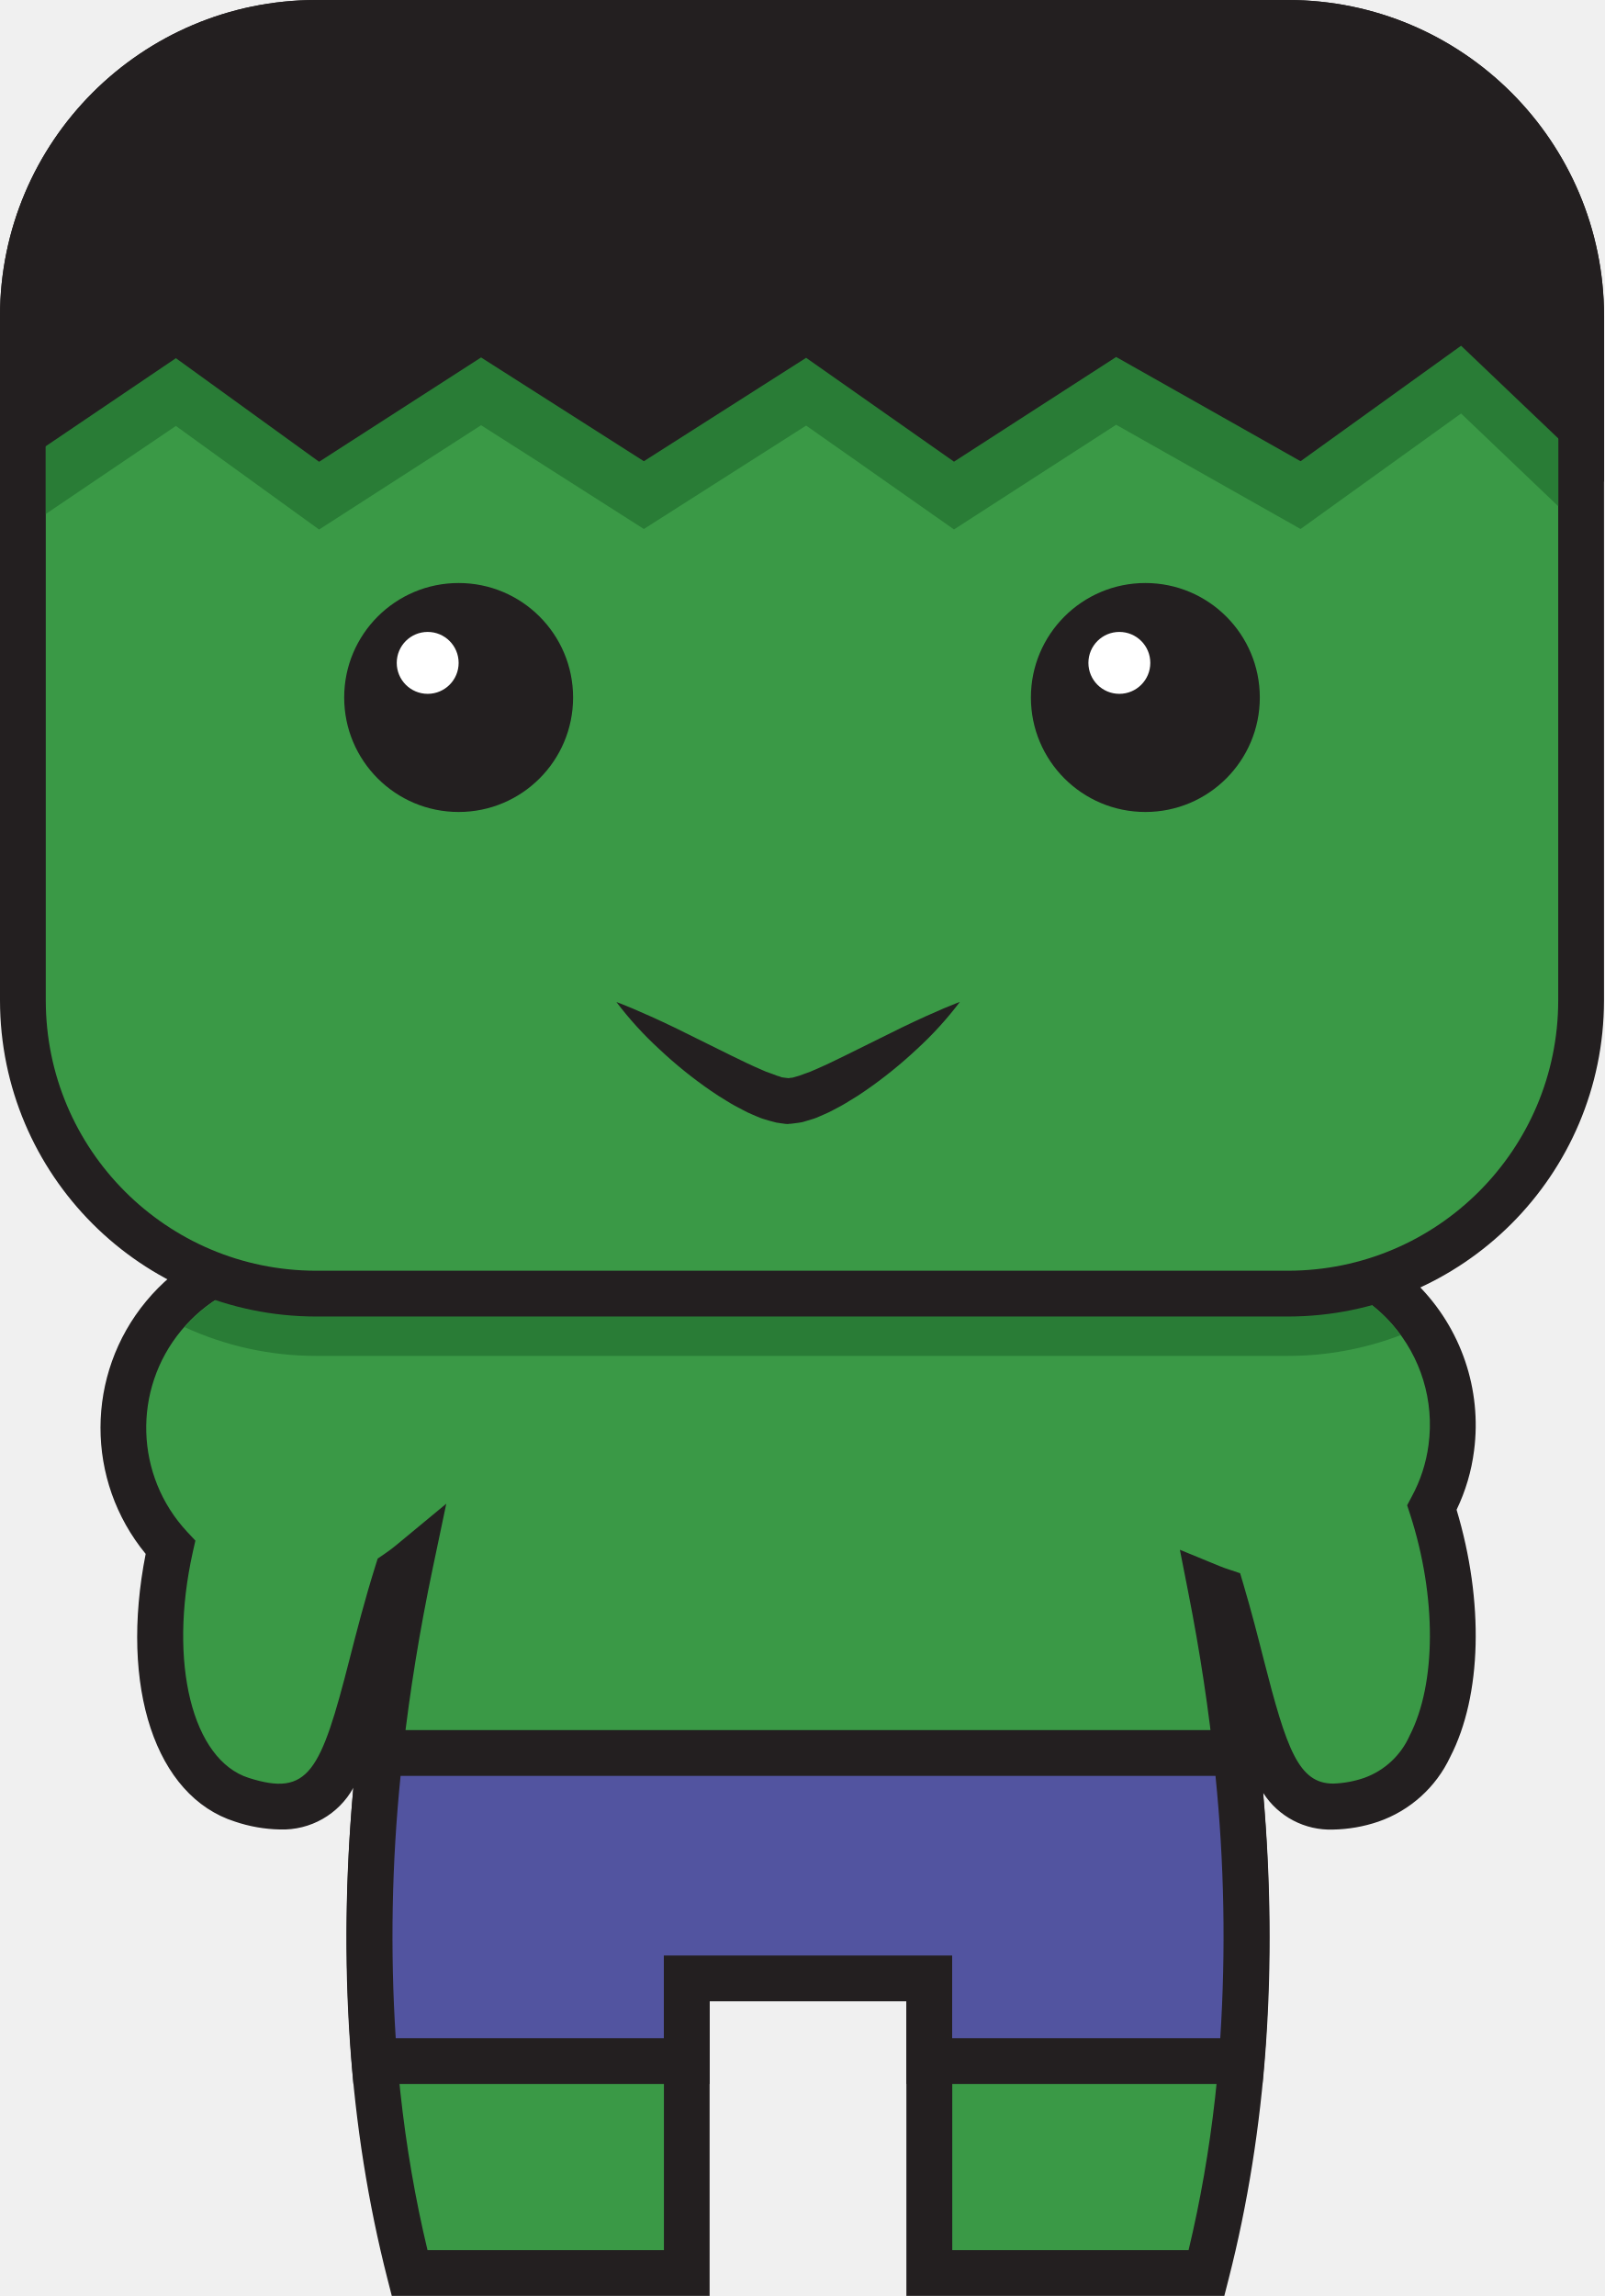
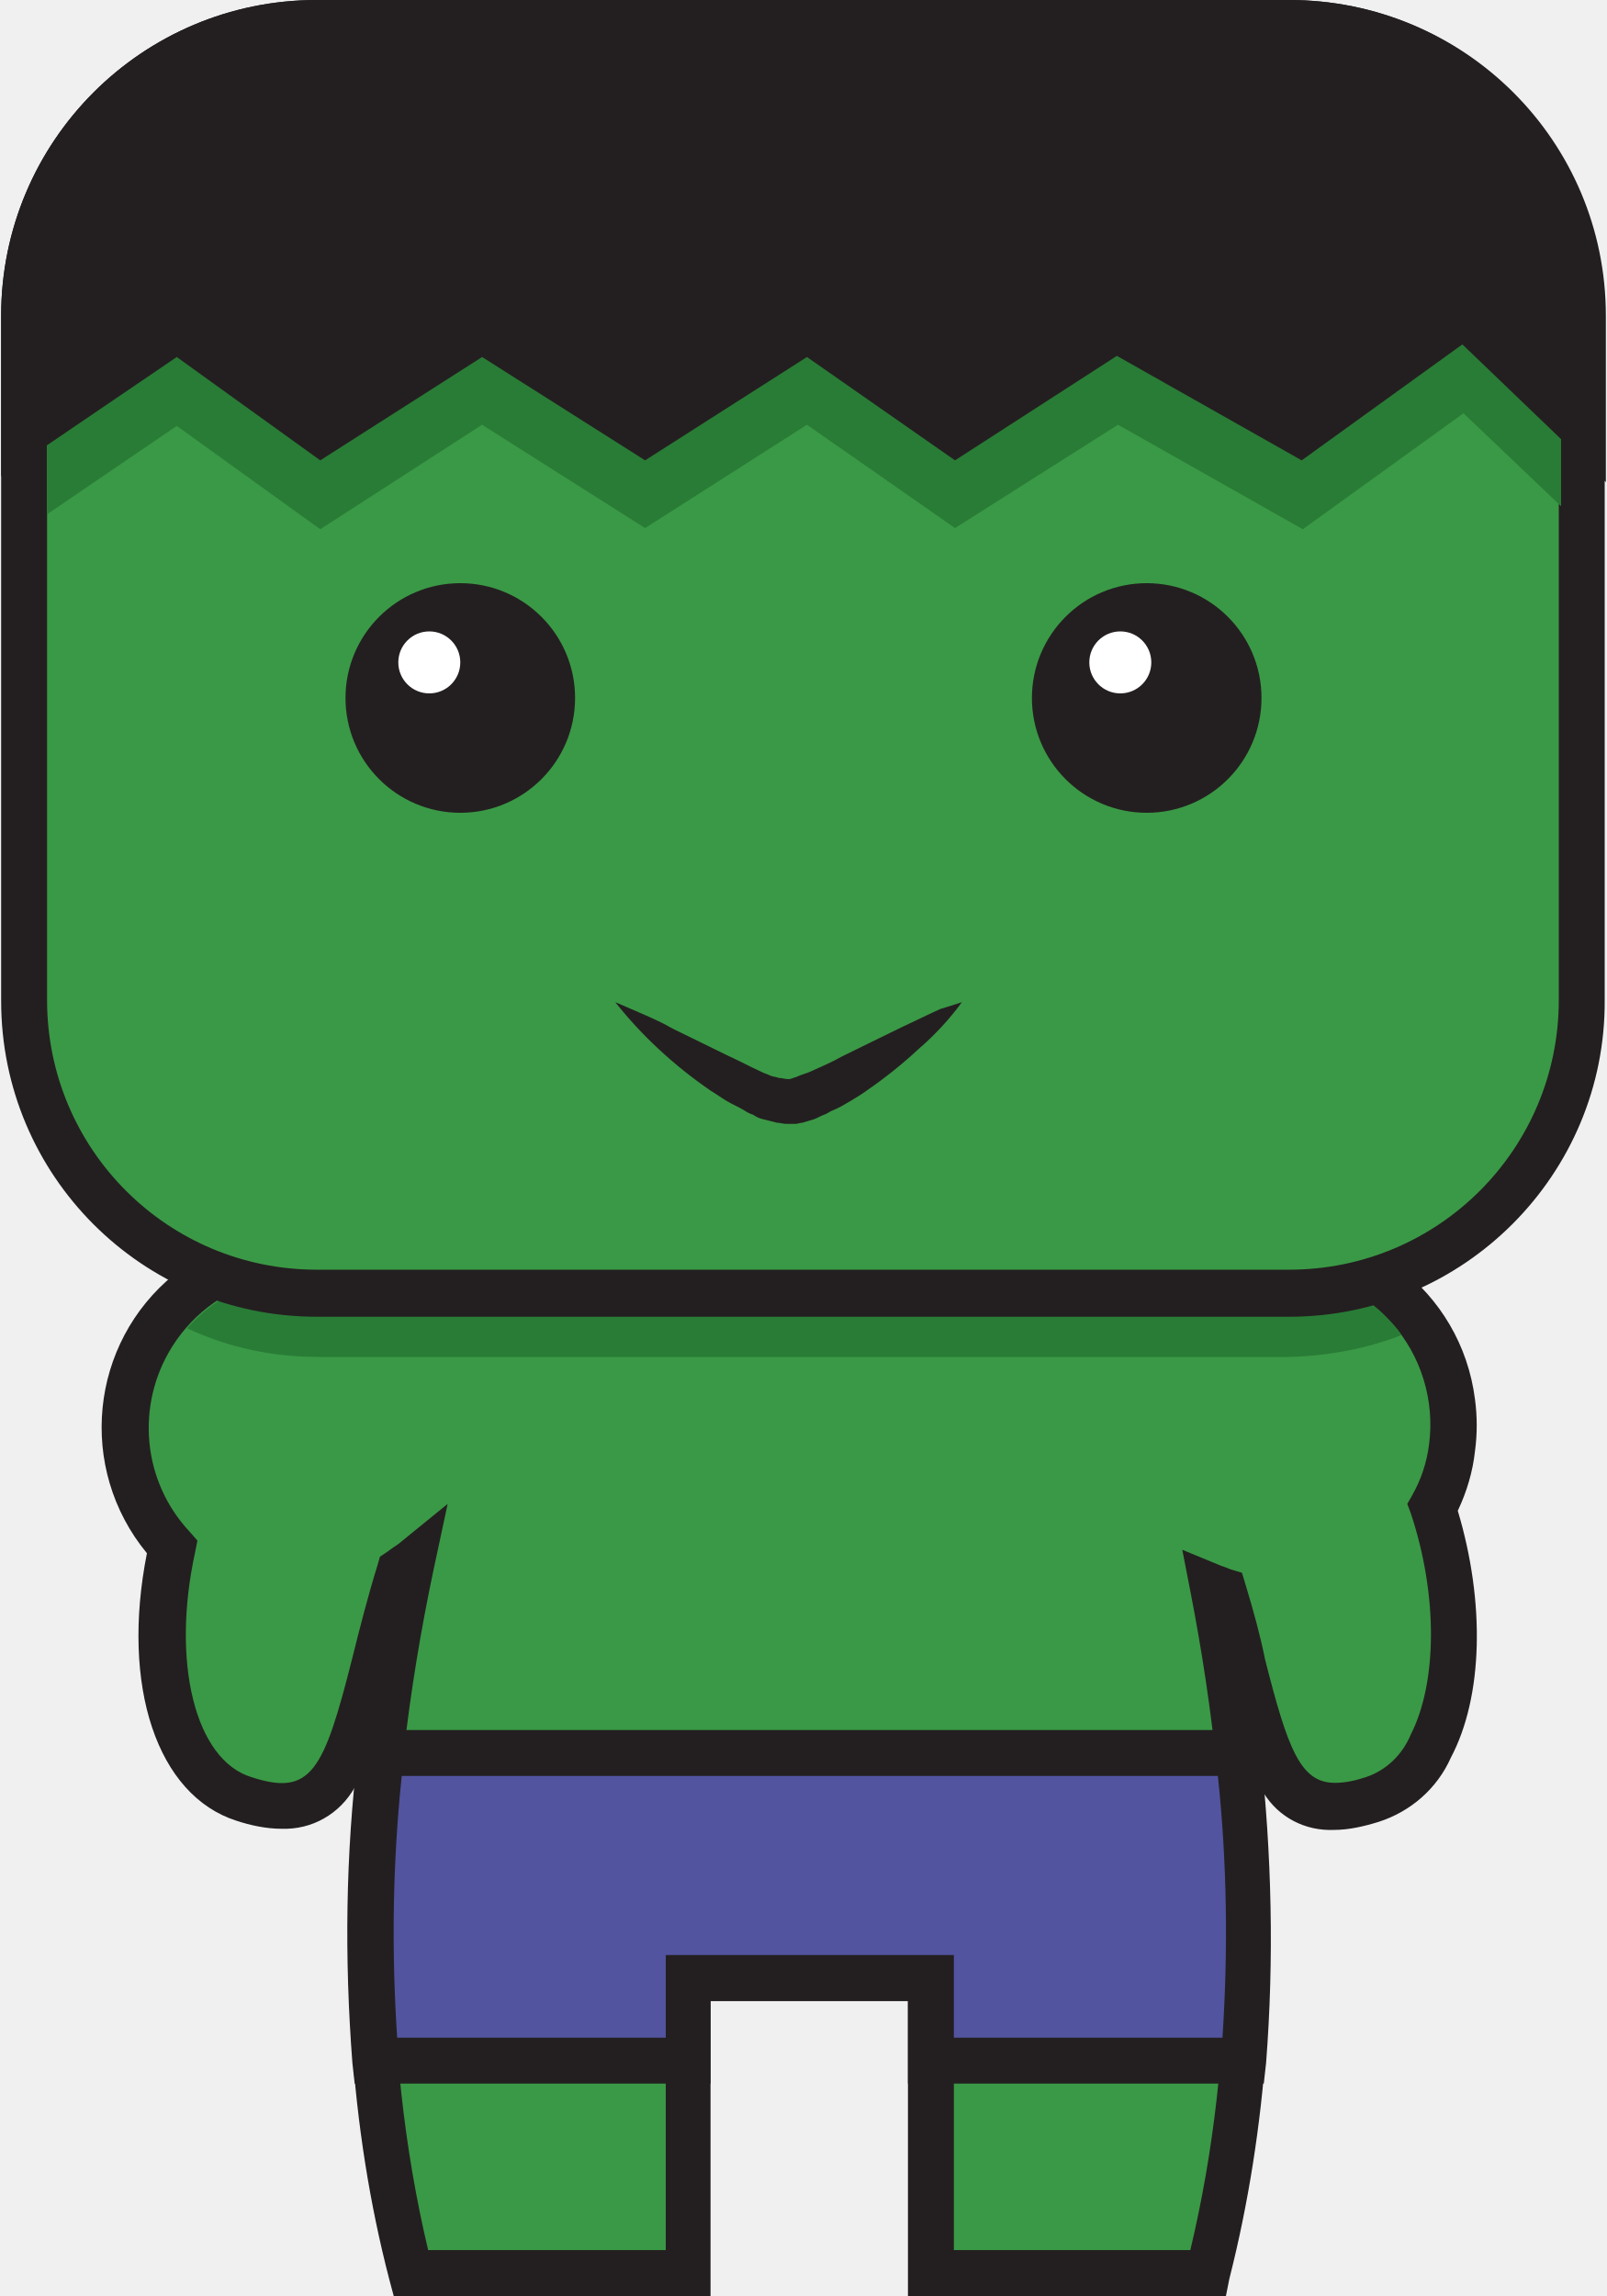
- <svg xmlns="http://www.w3.org/2000/svg" id="Ebene_1-2" width="175.19" height="250.7" viewBox="0 0 175.19 250.7">
-   <g id="Gruppe_174" data-name="Gruppe 174">
-     <g id="Gruppe_170" data-name="Gruppe 170">
-       <path id="Pfad_465" data-name="Pfad 465" d="M158.5,158.07a19.177,19.177,0,0,0-21.5-21.5,18.935,18.935,0,0,0-6.56,2.12,55.414,55.414,0,0,0-8.6-1.91c-2.31-6.16-3.96-9.68-3.96-9.68H58.6s-1.64,3.51-3.94,9.64a54.709,54.709,0,0,0-11.84,2.95A19.16,19.16,0,0,0,18.6,168.97c-2.8,12.61-.22,25,7.81,27.55,12.28,3.91,11.69-8,16.96-24.75q.75-.51,1.44-1.08c-4.65,22.14-7.09,50.09-.09,77.51H74.99V216.03h26.49V248.2h30.27c6.73-26.35,4.73-53.19.44-74.89.39.16.79.31,1.19.44,4.64,15.69,4.57,26.52,16.36,22.77,8.96-2.85,11.13-17.92,6.63-31.9a18.814,18.814,0,0,0,2.12-6.55Z" fill="#3a9946" />
-       <path id="Pfad_466" data-name="Pfad 466" d="M133.71,250.69H98.99V218.52H77.5v32.17H42.79l-.48-1.88c-4.21-16.47-5.45-34.42-3.72-53.6a8.814,8.814,0,0,1-8.01,4.55,16.294,16.294,0,0,1-4.92-.86c-8.69-2.76-12.62-14.69-9.75-29.23a21.661,21.661,0,0,1,27.17-32.74,57.691,57.691,0,0,1,9.77-2.45c2.03-5.3,3.43-8.31,3.5-8.44l.67-1.44h62.46l.67,1.44c.06.14,1.48,3.17,3.52,8.5a59.621,59.621,0,0,1,6.53,1.48,20.809,20.809,0,0,1,6.49-1.92,21.682,21.682,0,0,1,24.3,24.29,20.884,20.884,0,0,1-1.91,6.46c3.01,10.03,2.76,20.29-.69,26.98a13.591,13.591,0,0,1-7.87,7.08,16.243,16.243,0,0,1-4.92.86h0a8.69,8.69,0,0,1-7.64-4c1.65,18.99.39,36.76-3.77,53.05l-.48,1.88Zm-29.72-5h25.82c5.15-21.5,5.13-45.68-.05-71.9l-.9-4.57,4.31,1.77c.34.14.69.27,1.04.38l1.23.41.37,1.25c.86,2.9,1.57,5.67,2.19,8.12,2.52,9.87,3.83,13.6,7.61,13.6h0a11.44,11.44,0,0,0,3.4-.63,8.6,8.6,0,0,0,4.94-4.6c2.93-5.69,2.96-15.17.06-24.15l-.33-1.01.5-.94a16.269,16.269,0,0,0,1.84-5.67,16.6,16.6,0,0,0-4.02-13.2,16.775,16.775,0,0,0-14.68-5.51,16.387,16.387,0,0,0-5.68,1.84l-.92.5-1-.31a54.428,54.428,0,0,0-8.21-1.83l-1.47-.21-.52-1.39c-1.4-3.74-2.56-6.51-3.24-8.06H60.22c-.67,1.55-1.83,4.3-3.22,8.02l-.52,1.4-1.48.2a51.975,51.975,0,0,0-11.29,2.81l-1.16.44-1.05-.66a16.665,16.665,0,0,0-21.06,25.47l.9.96-.29,1.28c-2.68,12.08-.05,22.67,6.12,24.63,6.54,2.08,7.86-.63,11.01-12.98.78-3.04,1.66-6.48,2.81-10.14l.26-.83.72-.49c.47-.32.88-.63,1.26-.94l5.51-4.56-1.47,7c-5.71,27.2-5.91,52.25-.58,74.5H72.51V213.52H104v32.17Z" fill="#231f20" />
+ <svg xmlns="http://www.w3.org/2000/svg" version="1.1" id="Ebene_1-2" x="0px" y="0px" viewBox="0 0 140 200" style="enable-background:new 0 0 140 200;" xml:space="preserve">
+   <style type="text/css">
+ 	.st0{fill:#3A9946;}
+ 	.st1{fill:#231F20;}
+ 	.st2{fill:#5254A0;}
+ 	.st3{fill:#297C36;}
+ 	.st4{fill:#FFFFFF;}
+ </style>
+   <g id="Gruppe_174">
+     <g id="Gruppe_170">
+       <path id="Pfad_465" class="st0" d="M126.6,126.1c1.1-8.4-4.8-16.1-13.2-17.2c-1.3-0.2-2.6-0.2-4,0c-1.8,0.2-3.6,0.8-5.2,1.7    c-2.2-0.7-4.5-1.2-6.9-1.5c-1.8-4.9-3.2-7.7-3.2-7.7H46.9c0,0-1.3,2.8-3.1,7.7c-3.2,0.4-6.4,1.2-9.4,2.4    c-7.1-4.5-16.6-2.3-21.1,4.8c-3.7,5.9-3,13.5,1.8,18.6c-2.2,10.1-0.2,19.9,6.2,22c9.8,3.1,9.3-6.4,13.5-19.7    c0.4-0.3,0.8-0.6,1.1-0.9c-3.7,17.7-5.7,40-0.1,61.8h24.1v-25.7h21.1V198h24.1c5.4-21,3.8-42.4,0.4-59.7c0.3,0.1,0.6,0.2,0.9,0.4    c3.7,12.5,3.6,21.2,13.1,18.2c7.1-2.3,8.9-14.3,5.3-25.4C125.7,129.7,126.3,127.9,126.6,126.1L126.6,126.1z" />
+       <path id="Pfad_466" class="st1" d="M106.8,200H79.1v-25.7H61.9V200H34.3l-0.4-1.5c-3.4-13.1-4.3-27.5-3-42.8    c-1.3,2.3-3.7,3.7-6.4,3.6c-1.3,0-2.7-0.3-3.9-0.7c-6.9-2.2-10.1-11.7-7.8-23.3c-6.1-7.4-5-18.3,2.4-24.3    c5.5-4.5,13.1-5.2,19.3-1.8c2.5-0.9,5.1-1.5,7.8-2c1.6-4.2,2.7-6.6,2.8-6.7l0.5-1.1h49.8l0.5,1.1c0,0.1,1.2,2.5,2.8,6.8    c1.8,0.3,3.5,0.7,5.2,1.2c1.6-0.8,3.4-1.3,5.2-1.5c9.5-1.2,18.2,5.4,19.4,14.9c0.2,1.5,0.2,3,0,4.5c-0.2,1.8-0.7,3.5-1.5,5.2    c2.4,8,2.2,16.2-0.6,21.5c-1.2,2.7-3.5,4.7-6.3,5.6c-1.3,0.4-2.6,0.7-3.9,0.7l0,0c-2.5,0.1-4.8-1.1-6.1-3.2    c1.3,15.1,0.3,29.3-3,42.3L106.8,200L106.8,200z M83.1,196h20.6c4.1-17.2,4.1-36.4,0-57.4l-0.7-3.6l3.4,1.4    c0.3,0.1,0.6,0.2,0.8,0.3l1,0.3l0.3,1c0.7,2.3,1.3,4.5,1.7,6.5c2,7.9,3.1,10.8,6.1,10.8l0,0c0.9,0,1.8-0.2,2.7-0.5    c1.8-0.6,3.2-2,3.9-3.7c2.3-4.5,2.4-12.1,0-19.3l-0.3-0.8l0.4-0.7c0.8-1.4,1.3-2.9,1.5-4.5c0.5-3.8-0.7-7.7-3.2-10.5    c-2.9-3.3-7.3-5-11.7-4.4c-1.6,0.2-3.1,0.7-4.5,1.5l-0.7,0.4l-0.8-0.2c-2.1-0.7-4.3-1.1-6.5-1.5l-1.2-0.2l-0.4-1.1    c-1.1-3-2-5.2-2.6-6.4H48.2c-0.5,1.2-1.5,3.4-2.6,6.4l-0.4,1.1L44,111c-3.1,0.4-6.1,1.2-9,2.2l-0.9,0.4l-0.8-0.5    c-6.2-3.9-14.4-2-18.3,4.2c-3.2,5.1-2.6,11.7,1.5,16.1l0.7,0.8l-0.2,1c-2.1,9.6,0,18.1,4.9,19.6c5.2,1.7,6.3-0.5,8.8-10.4    c0.6-2.4,1.3-5.2,2.2-8.1l0.2-0.7l0.6-0.4c0.4-0.3,0.7-0.5,1-0.7L39,131l-1.2,5.6c-4.6,21.7-4.7,41.7-0.5,59.4H58v-25.7h25.1    L83.1,196L83.1,196z" />
    </g>
-     <g id="Gruppe_171" data-name="Gruppe 171">
-       <path id="Pfad_467" data-name="Pfad 467" d="M135.59,225.05a176.149,176.149,0,0,0-.59-33.64H41.49a176.134,176.134,0,0,0-.59,33.64H75v-9.03h26.49v9.03Z" fill="#5254a0" />
-       <path id="Pfad_468" data-name="Pfad 468" d="M137.89,227.55H98.99v-9.03H77.5v9.03H38.6l-.19-2.29a178.186,178.186,0,0,1,.6-34.12l.24-2.23h97.99l.24,2.23a178.926,178.926,0,0,1,.59,34.12l-.19,2.29Zm-33.9-5h29.28a173.665,173.665,0,0,0-.52-28.64h-89a173.749,173.749,0,0,0-.53,28.64H72.5v-9.03h31.49Z" fill="#231f20" />
+     <g id="Gruppe_171">
+       <path id="Pfad_467" class="st2" d="M108.3,179.5c0.7-8.9,0.5-17.9-0.5-26.8H33.2c-1,8.9-1.2,17.9-0.5,26.8H60v-7.2h21.1v7.2H108.3    z" />
+       <path id="Pfad_468" class="st1" d="M110.1,181.5h-31v-7.2H61.9v7.2h-31l-0.2-1.8c-0.7-9.1-0.6-18.2,0.5-27.2l0.2-1.8h78.2l0.2,1.8    c1,9,1.2,18.2,0.5,27.2L110.1,181.5L110.1,181.5z M83.1,177.5h23.4c0.5-7.6,0.4-15.3-0.4-22.8H35c-0.8,7.6-0.9,15.2-0.4,22.8H58    v-7.2h25.1V177.5z" />
    </g>
-     <path id="Pfad_469" data-name="Pfad 469" d="M152.96,145.77c-.3-.41-.62-.82-.96-1.21a16.775,16.775,0,0,0-14.68-5.51,16.387,16.387,0,0,0-5.68,1.84l-.92.5-1-.31a54.428,54.428,0,0,0-8.21-1.83l-1.47-.21-.52-1.39c-1.4-3.74-2.56-6.51-3.24-8.06H60.22c-.67,1.55-1.83,4.3-3.22,8.02l-.52,1.4-1.48.2a51.975,51.975,0,0,0-11.29,2.81l-1.16.44-1.05-.66a16.6,16.6,0,0,0-21.34,3.11,34.257,34.257,0,0,0,14.35,3.14H140.69a34.346,34.346,0,0,0,12.29-2.27Z" fill="#297c36" />
-     <g id="Gruppe_172" data-name="Gruppe 172">
-       <rect id="Rechteck_189" data-name="Rechteck 189" width="170.17" height="138.75" rx="32" transform="translate(2.5 2.5)" fill="#3a9946" />
-       <path id="Pfad_470" data-name="Pfad 470" d="M140.67,143.75H34.5A34.543,34.543,0,0,1,0,109.25V34.5A34.543,34.543,0,0,1,34.5,0H140.68a34.543,34.543,0,0,1,34.5,34.5v74.75a34.543,34.543,0,0,1-34.5,34.5ZM34.5,5A29.529,29.529,0,0,0,5,34.5v74.75a29.529,29.529,0,0,0,29.5,29.5H140.68a29.529,29.529,0,0,0,29.5-29.5V34.5A29.529,29.529,0,0,0,140.68,5Z" fill="#231f20" />
-       <path id="Pfad_471" data-name="Pfad 471" d="M140.67,7.4H34.5a34.363,34.363,0,0,0-23.45,9.23A29.352,29.352,0,0,0,5,34.5V56.12l14.21-9.61L34.85,57.82,52.54,46.43,70.32,57.76,88.04,46.47l16.15,11.34L121.9,46.38l20.14,11.38,17.53-12.61,10.62,10.13V34.51a29.352,29.352,0,0,0-6.05-17.87,34.363,34.363,0,0,0-23.45-9.23Z" fill="#297c36" />
+     <path id="Pfad_469" class="st3" d="M122.1,116.3c-0.2-0.3-0.5-0.7-0.8-1c-2.9-3.3-7.3-5-11.7-4.4c-1.6,0.2-3.1,0.7-4.5,1.5   l-0.7,0.4l-0.8-0.2c-2.1-0.7-4.3-1.1-6.5-1.5l-1.2-0.2l-0.4-1.1c-1.1-3-2-5.2-2.6-6.4H48.2c-0.5,1.2-1.5,3.4-2.6,6.4l-0.4,1.1   l-1.2,0.2c-3.1,0.4-6.1,1.2-9,2.2l-0.9,0.4l-0.8-0.5c-5.5-3.5-12.7-2.4-17,2.5c3.6,1.7,7.5,2.5,11.4,2.5h84.7   C115.7,118.1,119,117.5,122.1,116.3L122.1,116.3z" />
+     <g id="Gruppe_172">
+       <path id="Rechteck_189" class="st0" d="M27.6,2h84.7c14.1,0,25.5,11.4,25.5,25.5v59.6c0,14.1-11.4,25.5-25.5,25.5H27.6    c-14.1,0-25.5-11.4-25.5-25.5V27.5C2.1,13.4,13.5,2,27.6,2z" />
+       <path id="Pfad_470" class="st1" d="M112.3,114.7H27.6c-15.2,0-27.5-12.3-27.5-27.5V27.5C0.1,12.3,12.4,0,27.6,0h84.7    c15.2,0,27.5,12.3,27.5,27.5v59.6C139.9,102.3,127.5,114.7,112.3,114.7L112.3,114.7z M27.6,4C14.7,4,4.1,14.5,4.1,27.5v59.6    c0,13,10.5,23.5,23.5,23.5h84.7c13,0,23.5-10.5,23.5-23.5V27.5c0-13-10.5-23.5-23.5-23.5H27.6z" />
+       <path id="Pfad_471" class="st3" d="M112.3,5.9H27.6c-6.9,0-13.6,2.6-18.7,7.4c-3.1,4.1-4.8,9.1-4.8,14.3v17.2l11.3-7.7l12.5,9    L42,37l14.2,9l14.1-9l12.9,9L97.4,37l16.1,9.1l14-10.1l8.5,8.1V27.5c0-5.2-1.7-10.2-4.8-14.3C126,8.5,119.3,5.9,112.3,5.9    L112.3,5.9z" />
    </g>
-     <g id="Gruppe_173" data-name="Gruppe 173">
-       <circle id="Ellipse_58" data-name="Ellipse 58" cx="12.5" cy="12.5" r="12.5" transform="translate(37.59 63.66)" fill="#231f20" />
-       <circle id="Ellipse_59" data-name="Ellipse 59" cx="12.5" cy="12.5" r="12.5" transform="translate(112.59 63.66)" fill="#231f20" />
-       <circle id="Ellipse_60" data-name="Ellipse 60" cx="3.38" cy="3.38" r="3.38" transform="translate(43.33 69)" fill="#fff" />
-       <circle id="Ellipse_61" data-name="Ellipse 61" cx="3.38" cy="3.38" r="3.38" transform="translate(118.87 69)" fill="#fff" />
+     <g id="Gruppe_173">
+       <circle id="Ellipse_58" class="st1" cx="40.1" cy="60.8" r="10" />
+       <circle id="Ellipse_59" class="st1" cx="99.9" cy="60.8" r="10" />
+       <circle id="Ellipse_60" class="st4" cx="37.4" cy="57.7" r="2.7" />
+       <circle id="Ellipse_61" class="st4" cx="97.6" cy="57.7" r="2.7" />
    </g>
-     <path id="Pfad_472" data-name="Pfad 472" d="M140.67,0H34.5A34.543,34.543,0,0,0,0,34.5V52.1L19.21,39.11,34.85,50.42,52.54,39.03,70.32,50.36,88.04,39.07l16.15,11.34L121.9,38.98l20.14,11.38,17.53-12.61,15.62,14.89V34.5A34.543,34.543,0,0,0,140.69,0Z" fill="#231f20" />
-     <path id="Pfad_473" data-name="Pfad 473" d="M104.84,109.39a38.407,38.407,0,0,1-4.72,5.18,48.354,48.354,0,0,1-5.58,4.5c-.54.38-1.11.75-1.71,1.1-.58.37-1.21.72-1.86,1.05a10.547,10.547,0,0,1-1.01.48c-.36.15-.69.32-1.08.45l-1.23.37c-.23.05-.52.09-.77.12l-.4.05-.2.02h-.15l-.02.02c-.13,0,.26.02-.3-.01-.35-.05-.65-.08-1.04-.15-.49-.12-.98-.26-1.46-.41-.45-.15-.74-.3-1.11-.45a10.546,10.546,0,0,1-1.01-.48c-.65-.33-1.28-.67-1.86-1.04-.6-.36-1.17-.72-1.71-1.1a47.508,47.508,0,0,1-5.58-4.5,38.407,38.407,0,0,1-4.72-5.18s.67.24,1.8.72,2.71,1.18,4.56,2.07c1.81.9,3.92,1.94,6.19,3.06,1.11.55,2.26,1.1,3.38,1.58a7.3,7.3,0,0,0,.84.33c.26.08.59.23.78.29a2.946,2.946,0,0,1,.5.17c.29.05.66.08.99.12-.54-.03-.15,0-.27-.02h.05l.06-.02.11-.02a2.321,2.321,0,0,0,.24-.02l.73-.21c.52-.21,1.08-.36,1.65-.63,1.13-.48,2.27-1.03,3.38-1.58,2.26-1.12,4.38-2.17,6.19-3.06,1.84-.89,3.43-1.6,4.56-2.08s1.8-.72,1.8-.72Z" fill="#231f20" />
+     <path id="Pfad_472" class="st1" d="M112.3,0H27.6C12.4,0,0.1,12.3,0.1,27.5v14l15.3-10.4l12.5,9L42,31.1l14.2,9l14.1-9l12.9,9   l14.1-9.1l16.1,9.1l14-10.1L139.9,42V27.5C139.9,12.3,127.6,0,112.3,0L112.3,0z" />
+     <path id="Pfad_473" class="st1" d="M83.8,87.3c-1.1,1.5-2.4,2.9-3.8,4.1c-1.4,1.3-2.9,2.5-4.5,3.6c-0.4,0.3-0.9,0.6-1.4,0.9   c-0.5,0.3-1,0.6-1.5,0.8c-0.3,0.1-0.5,0.3-0.8,0.4c-0.3,0.1-0.6,0.3-0.9,0.4l-1,0.3c-0.2,0-0.4,0.1-0.6,0.1l-0.3,0l-0.2,0h-0.1l0,0   c-0.1,0,0.2,0-0.2,0c-0.3,0-0.5-0.1-0.8-0.1c-0.4-0.1-0.8-0.2-1.2-0.3c-0.4-0.1-0.6-0.2-0.9-0.4c-0.3-0.1-0.5-0.2-0.8-0.4   c-0.5-0.3-1-0.5-1.5-0.8c-0.5-0.3-0.9-0.6-1.4-0.9c-1.6-1.1-3.1-2.3-4.5-3.6c-1.4-1.3-2.6-2.6-3.8-4.1c0,0,0.5,0.2,1.4,0.6   c0.9,0.4,2.2,0.9,3.6,1.7c1.4,0.7,3.1,1.5,4.9,2.4c0.9,0.4,1.8,0.9,2.7,1.3c0.2,0.1,0.4,0.2,0.7,0.3c0.2,0.1,0.5,0.2,0.6,0.2   c0.1,0,0.3,0.1,0.4,0.1c0.2,0,0.5,0.1,0.8,0.1c-0.4,0-0.1,0-0.2,0h0l0,0l0.1,0c0.1,0,0.1,0,0.2,0l0.6-0.2c0.4-0.2,0.9-0.3,1.3-0.5   c0.9-0.4,1.8-0.8,2.7-1.3c1.8-0.9,3.5-1.7,4.9-2.4c1.5-0.7,2.7-1.3,3.6-1.7C83.2,87.5,83.8,87.3,83.8,87.3L83.8,87.3z" />
  </g>
</svg>
